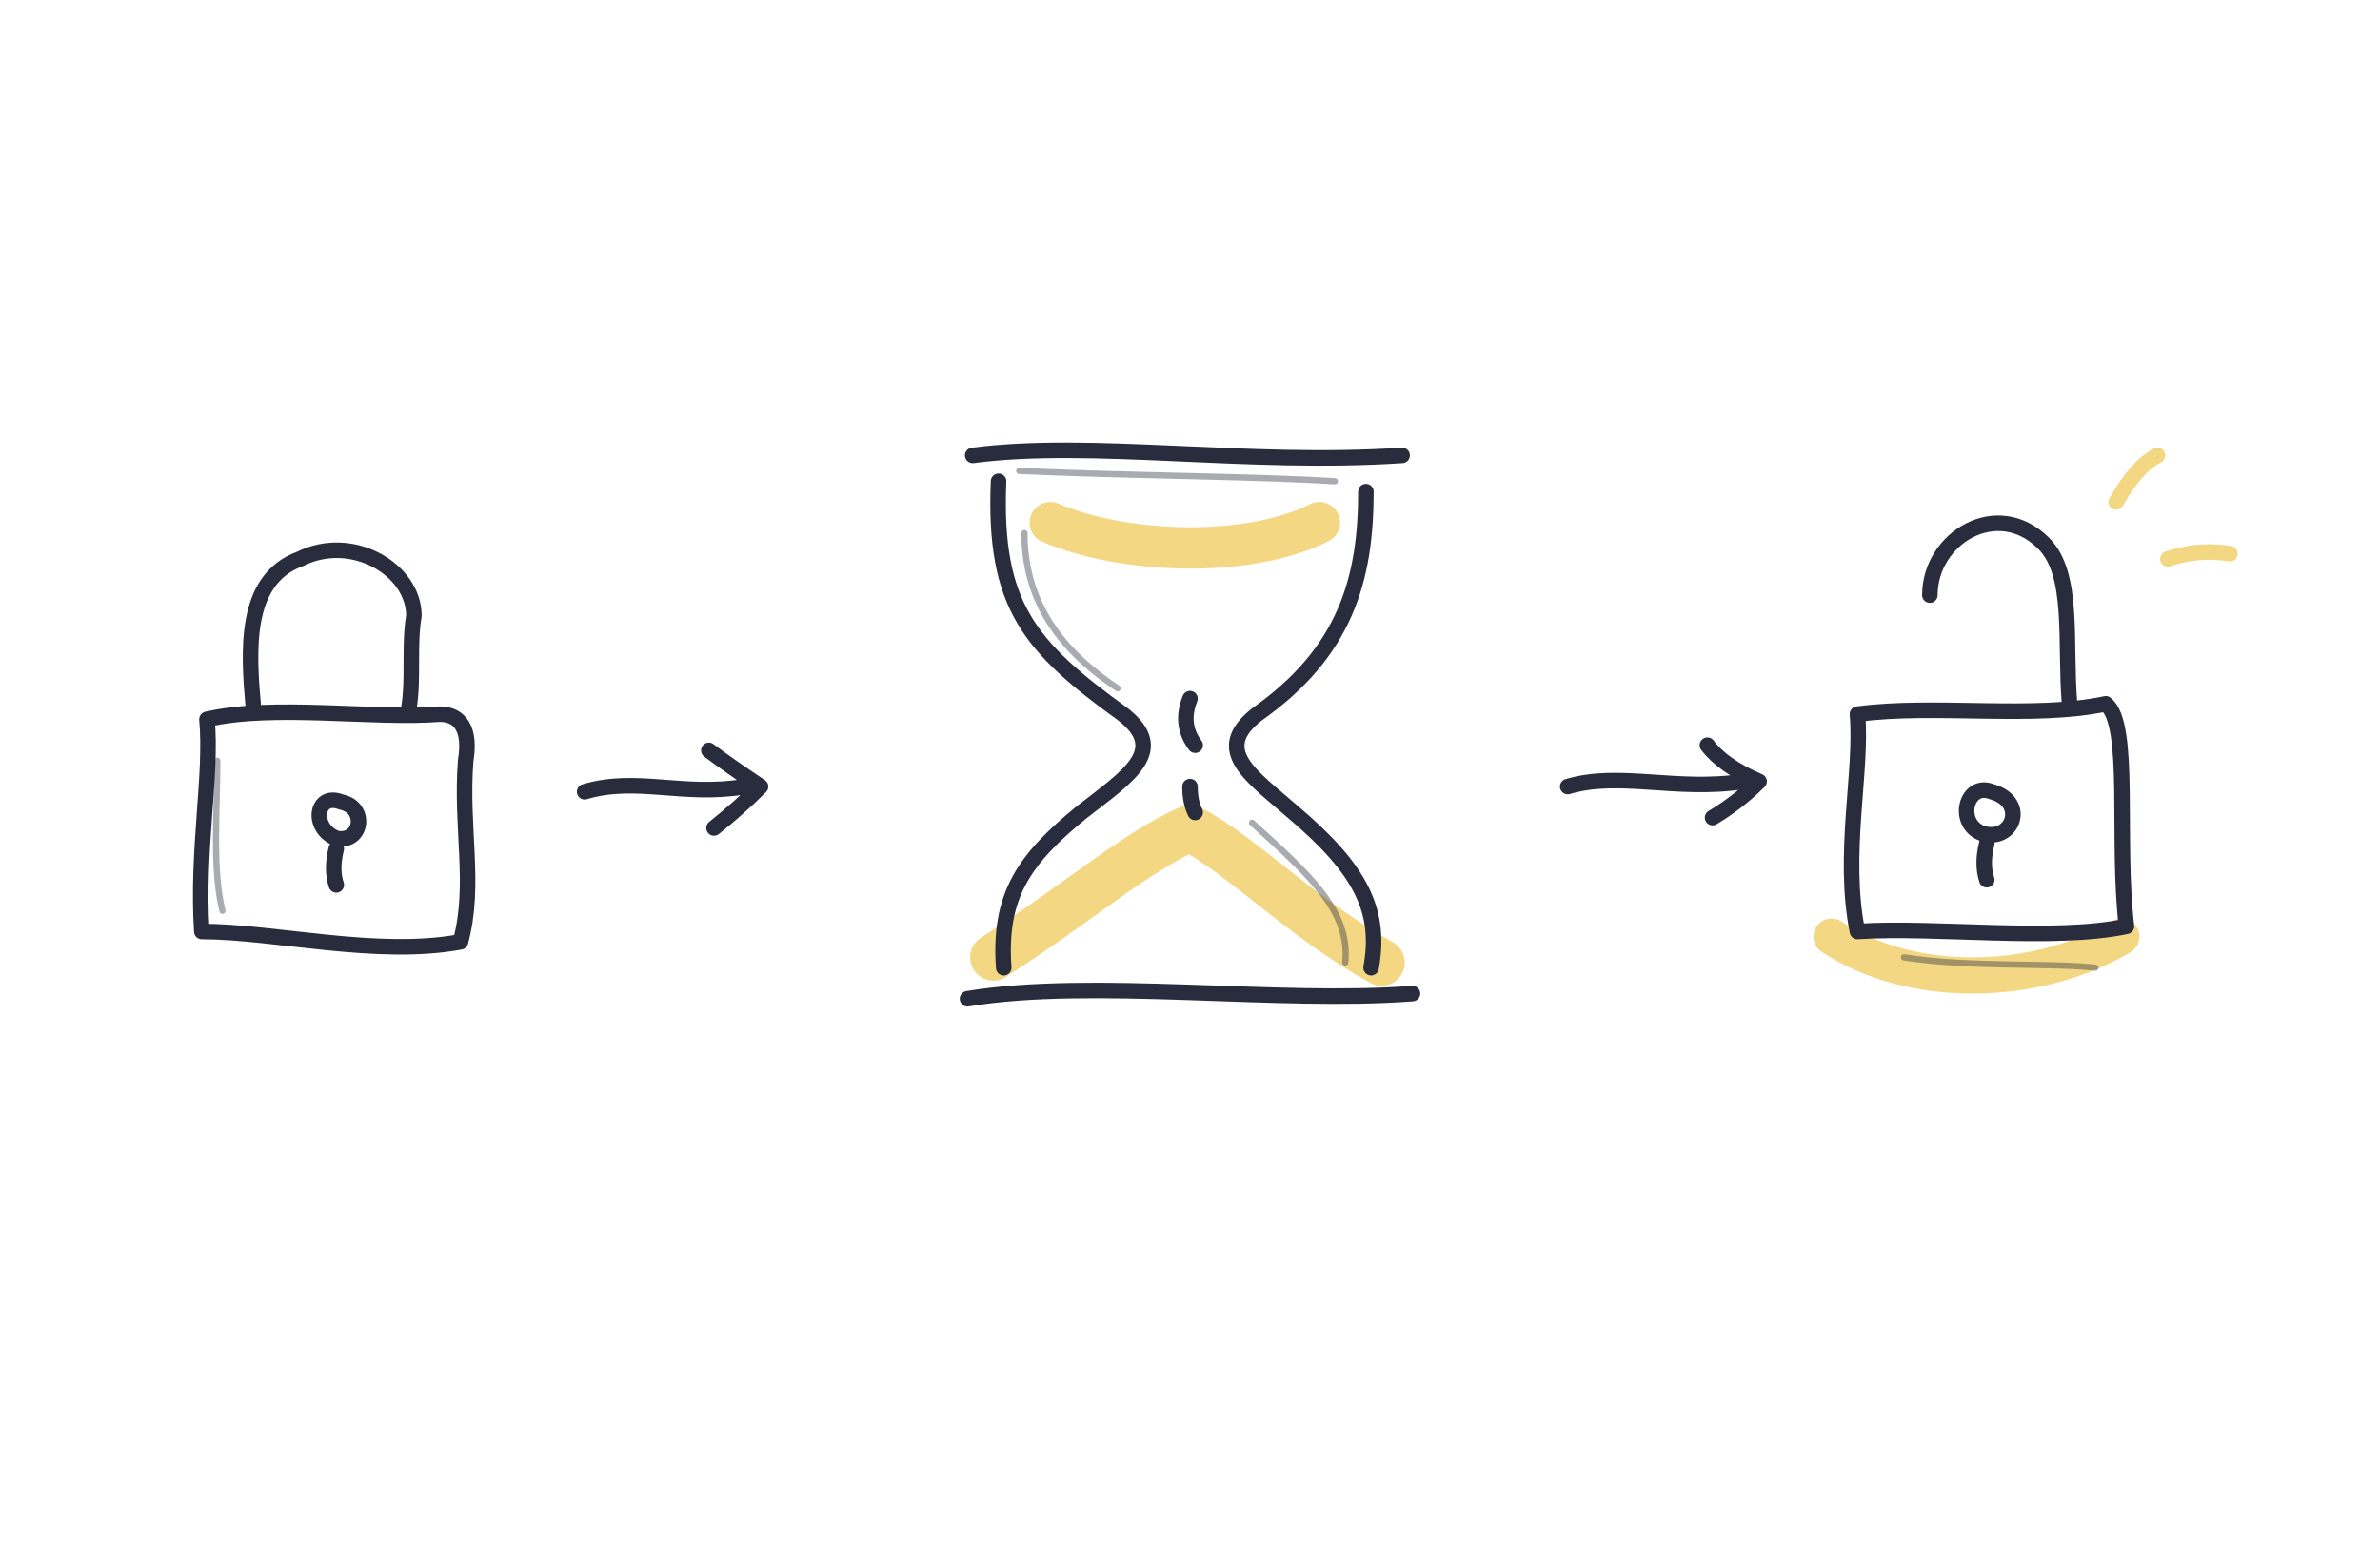
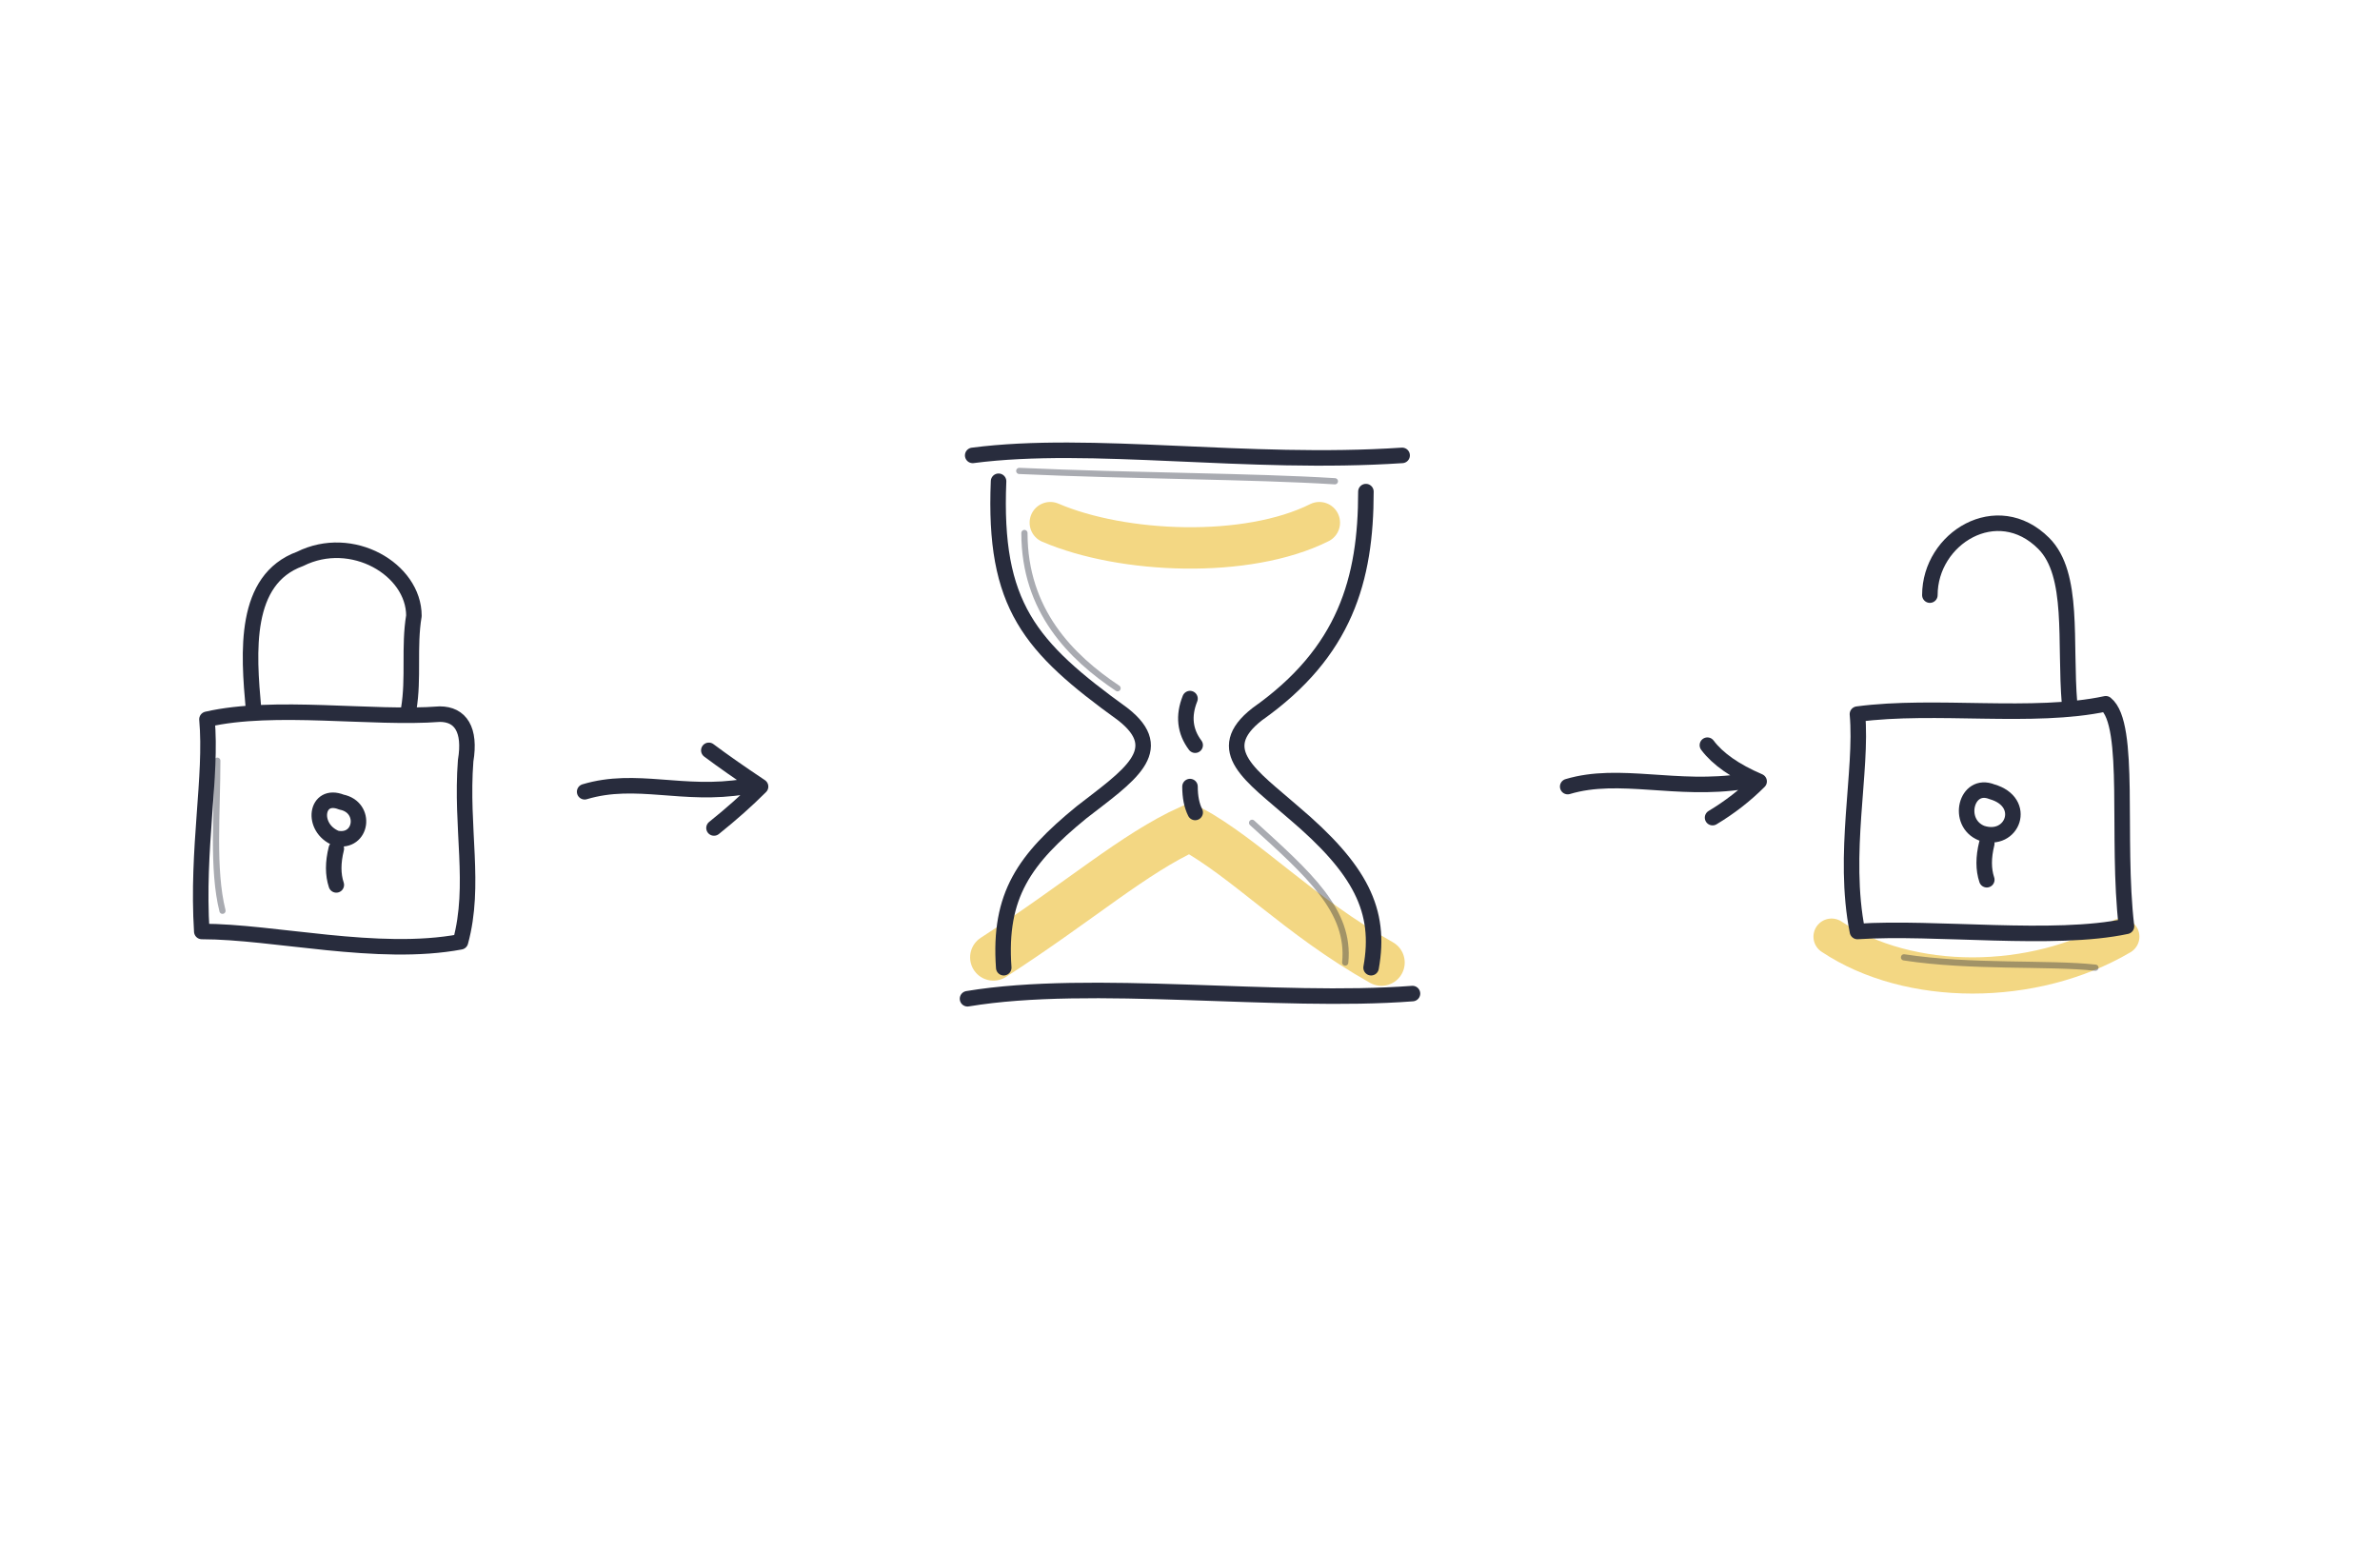
<svg xmlns="http://www.w3.org/2000/svg" viewBox="0 0 460 300" fill="none">
  <g stroke="#f3d783" stroke-linecap="round">
    <path d="M192 185C209 174 219 165 230 160C241 166 251 177 267 186" stroke-width="9" />
    <path d="M203 101C217 107 241 108 255 101" stroke-width="8" />
    <path d="M354 181C369 191 393 191 410 181" stroke-width="7" />
  </g>
  <g stroke="#282c3d" stroke-width="3" stroke-linecap="round" stroke-linejoin="round">
    <path d="M39 180C38 164 41 150 40 139C53 136 72 139 85 138C89 138 91 141 90 147C89 160 92 171 89 182C73 185 53 180 39 180Z" />
    <path d="M49 137C48 126 47 112 58 108C68 103 80 110 80 119C79 125 80 131 79 137M66 155C61 153 60 160 65 162C70 163 71 156 66 155ZM65 164q-1 4 0 7" />
    <path d="M113 153C123 150 132 154 144 152M137 145q4 3 10 7q-4 4-9 8" />
    <path d="M188 88C211 85 241 90 271 88M187 193C211 189 247 194 273 192" />
    <path d="M193 93C192 117 199 125 217 138C226 145 218 150 209 157C198 166 193 173 194 187" />
    <path d="M264 95C264 112 260 126 243 138C234 145 242 150 250 157C263 168 267 176 265 187" />
    <path d="M230 135q-2 5 1 9m-1 8q0 3 1 5" />
    <path d="M303 152C313 149 324 153 337 151M330 144q3 4 10 7q-4 4-9 7" />
    <path d="M359 180C356 165 360 149 359 138C374 136 393 139 407 136C412 140 409 162 411 179C397 182 374 179 359 180Z" />
    <path d="M400 136C399 124 401 111 395 105C386 96 373 104 373 115M385 153C380 151 378 159 383 161C389 163 392 155 385 153ZM384 163q-1 4 0 7" />
  </g>
  <g stroke="#282c3d" stroke-width="1.2" stroke-linecap="round" opacity="0.4">
    <path d="M42 147C42 157 41 168 43 176M197 91C219 92 242 92 258 93M198 103C198 118 207 127 216 133M242 159C253 169 261 176 260 186M368 185C381 187 396 186 405 187" />
  </g>
-   <path d="M409 97q4-7 8-9M419 108q6-2 12-1" stroke="#f3d783" stroke-width="3" stroke-linecap="round" />
</svg>
